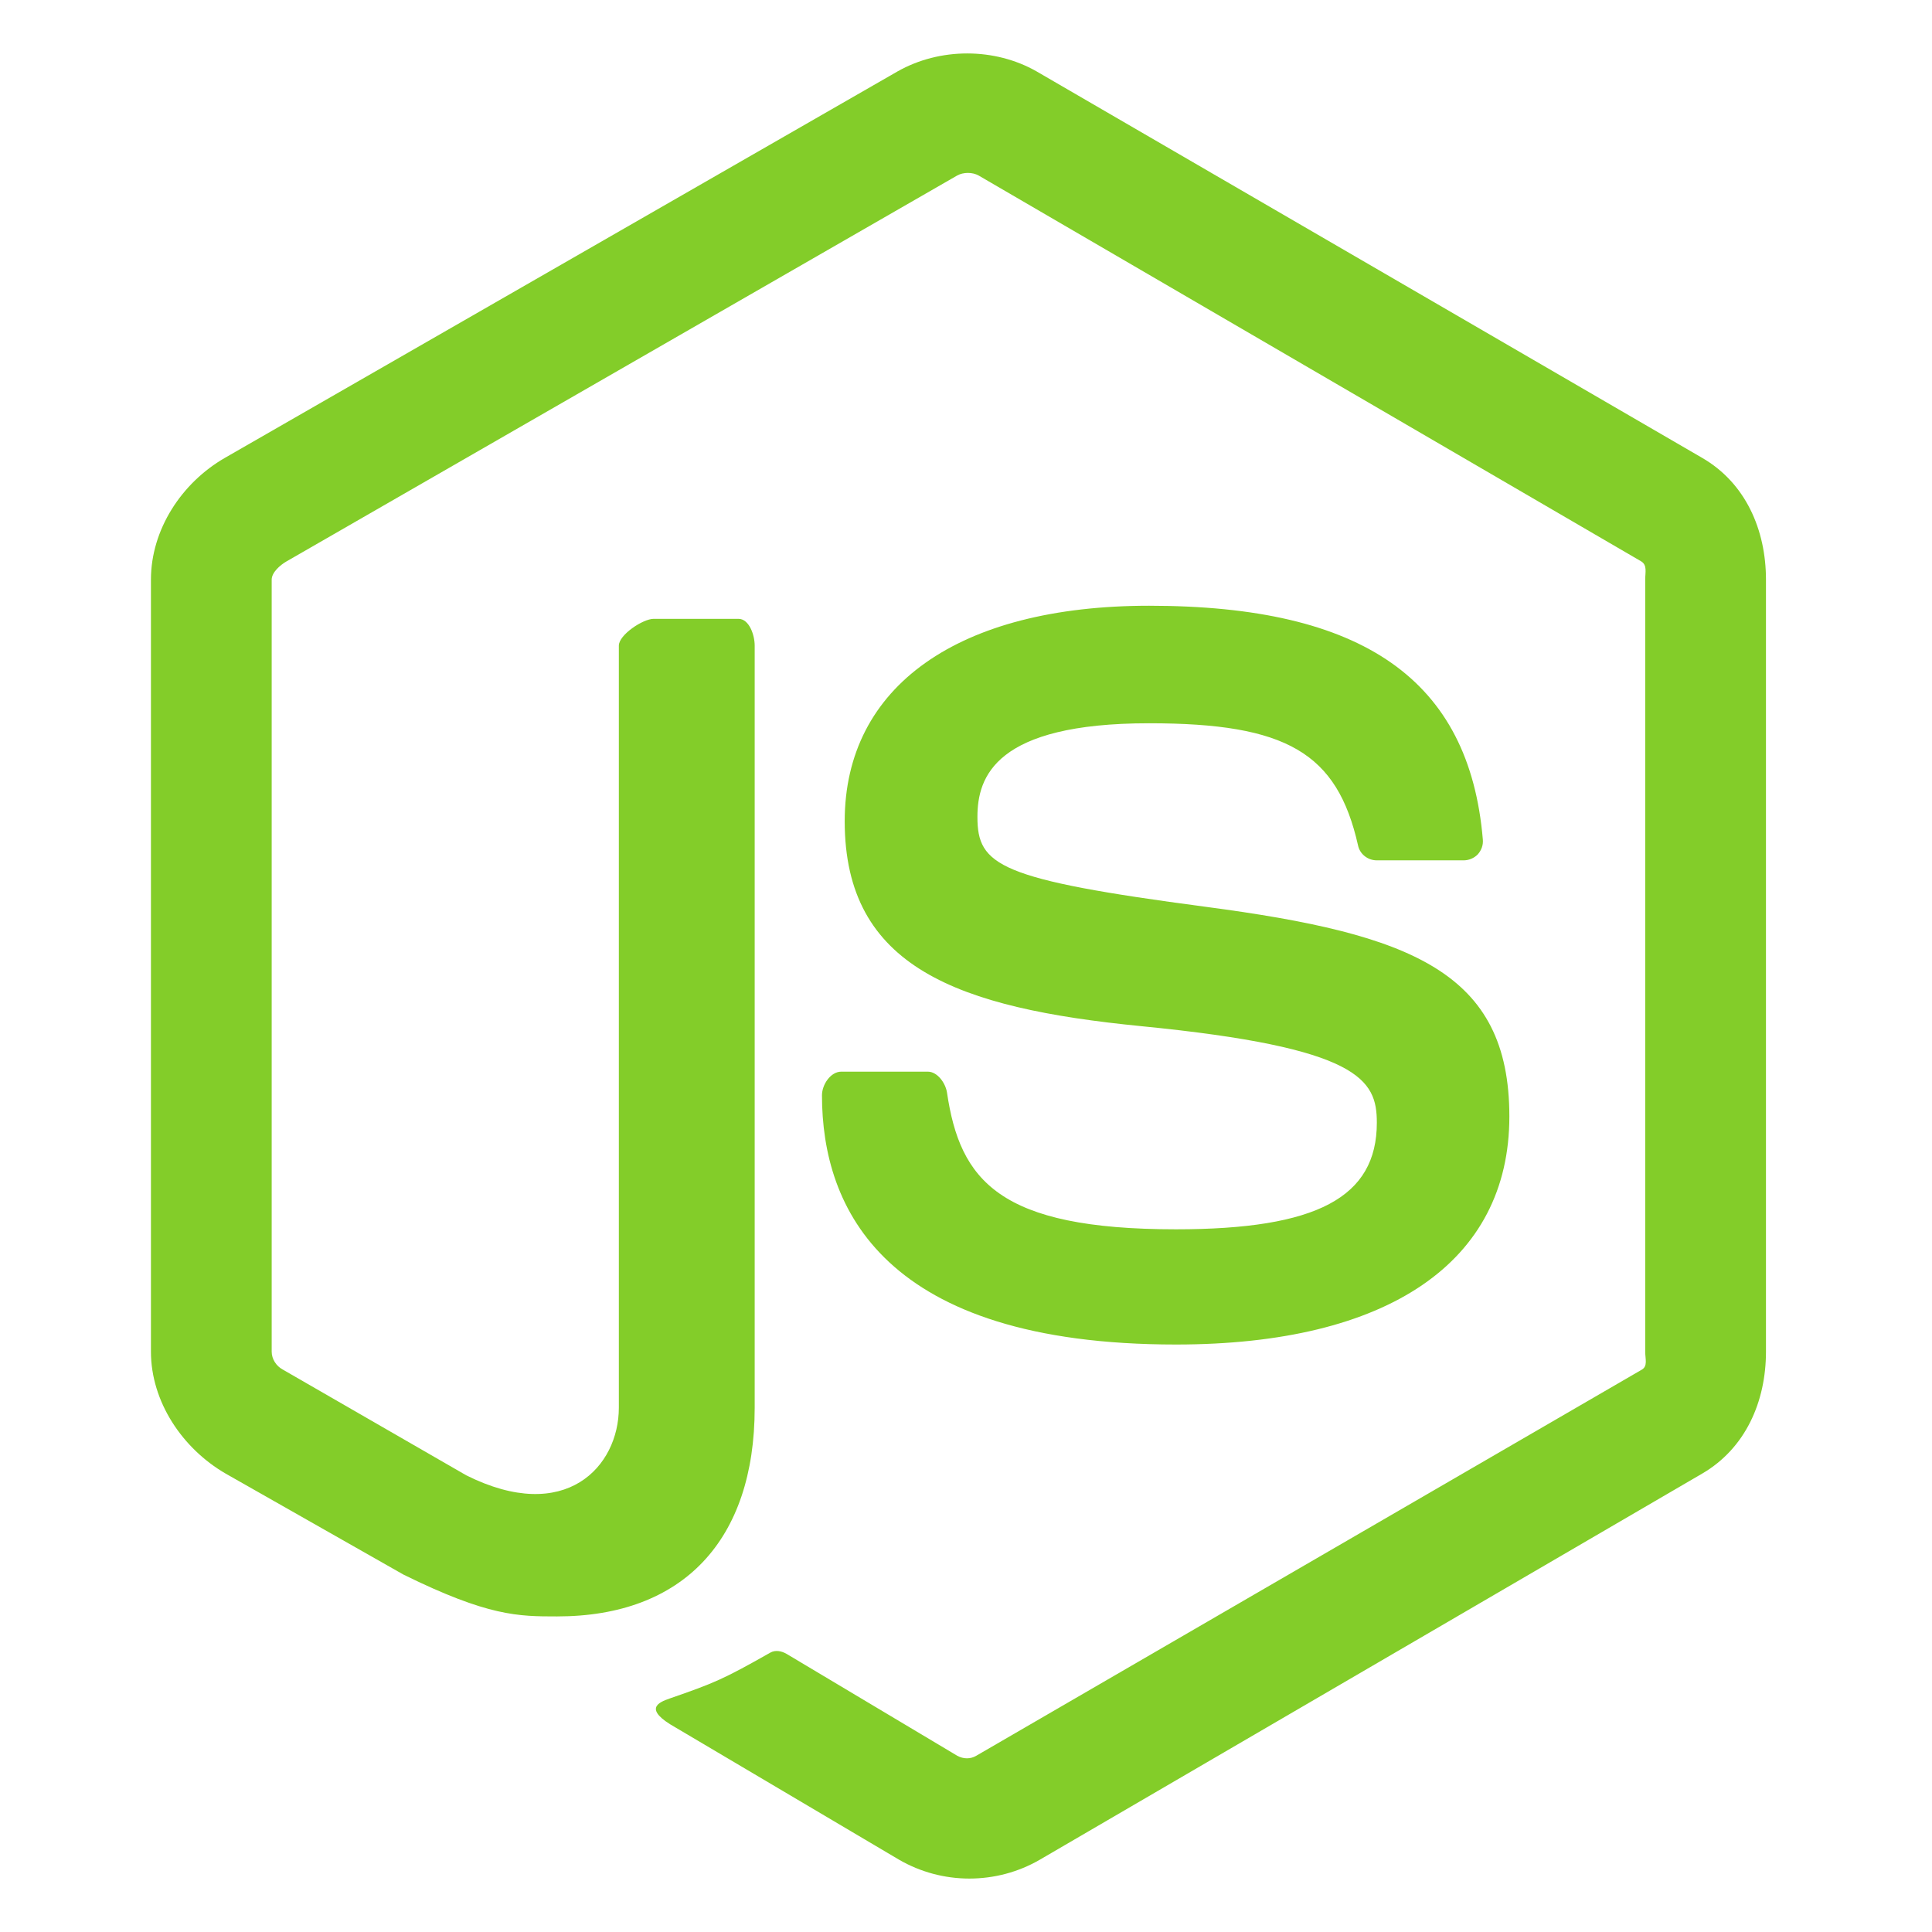
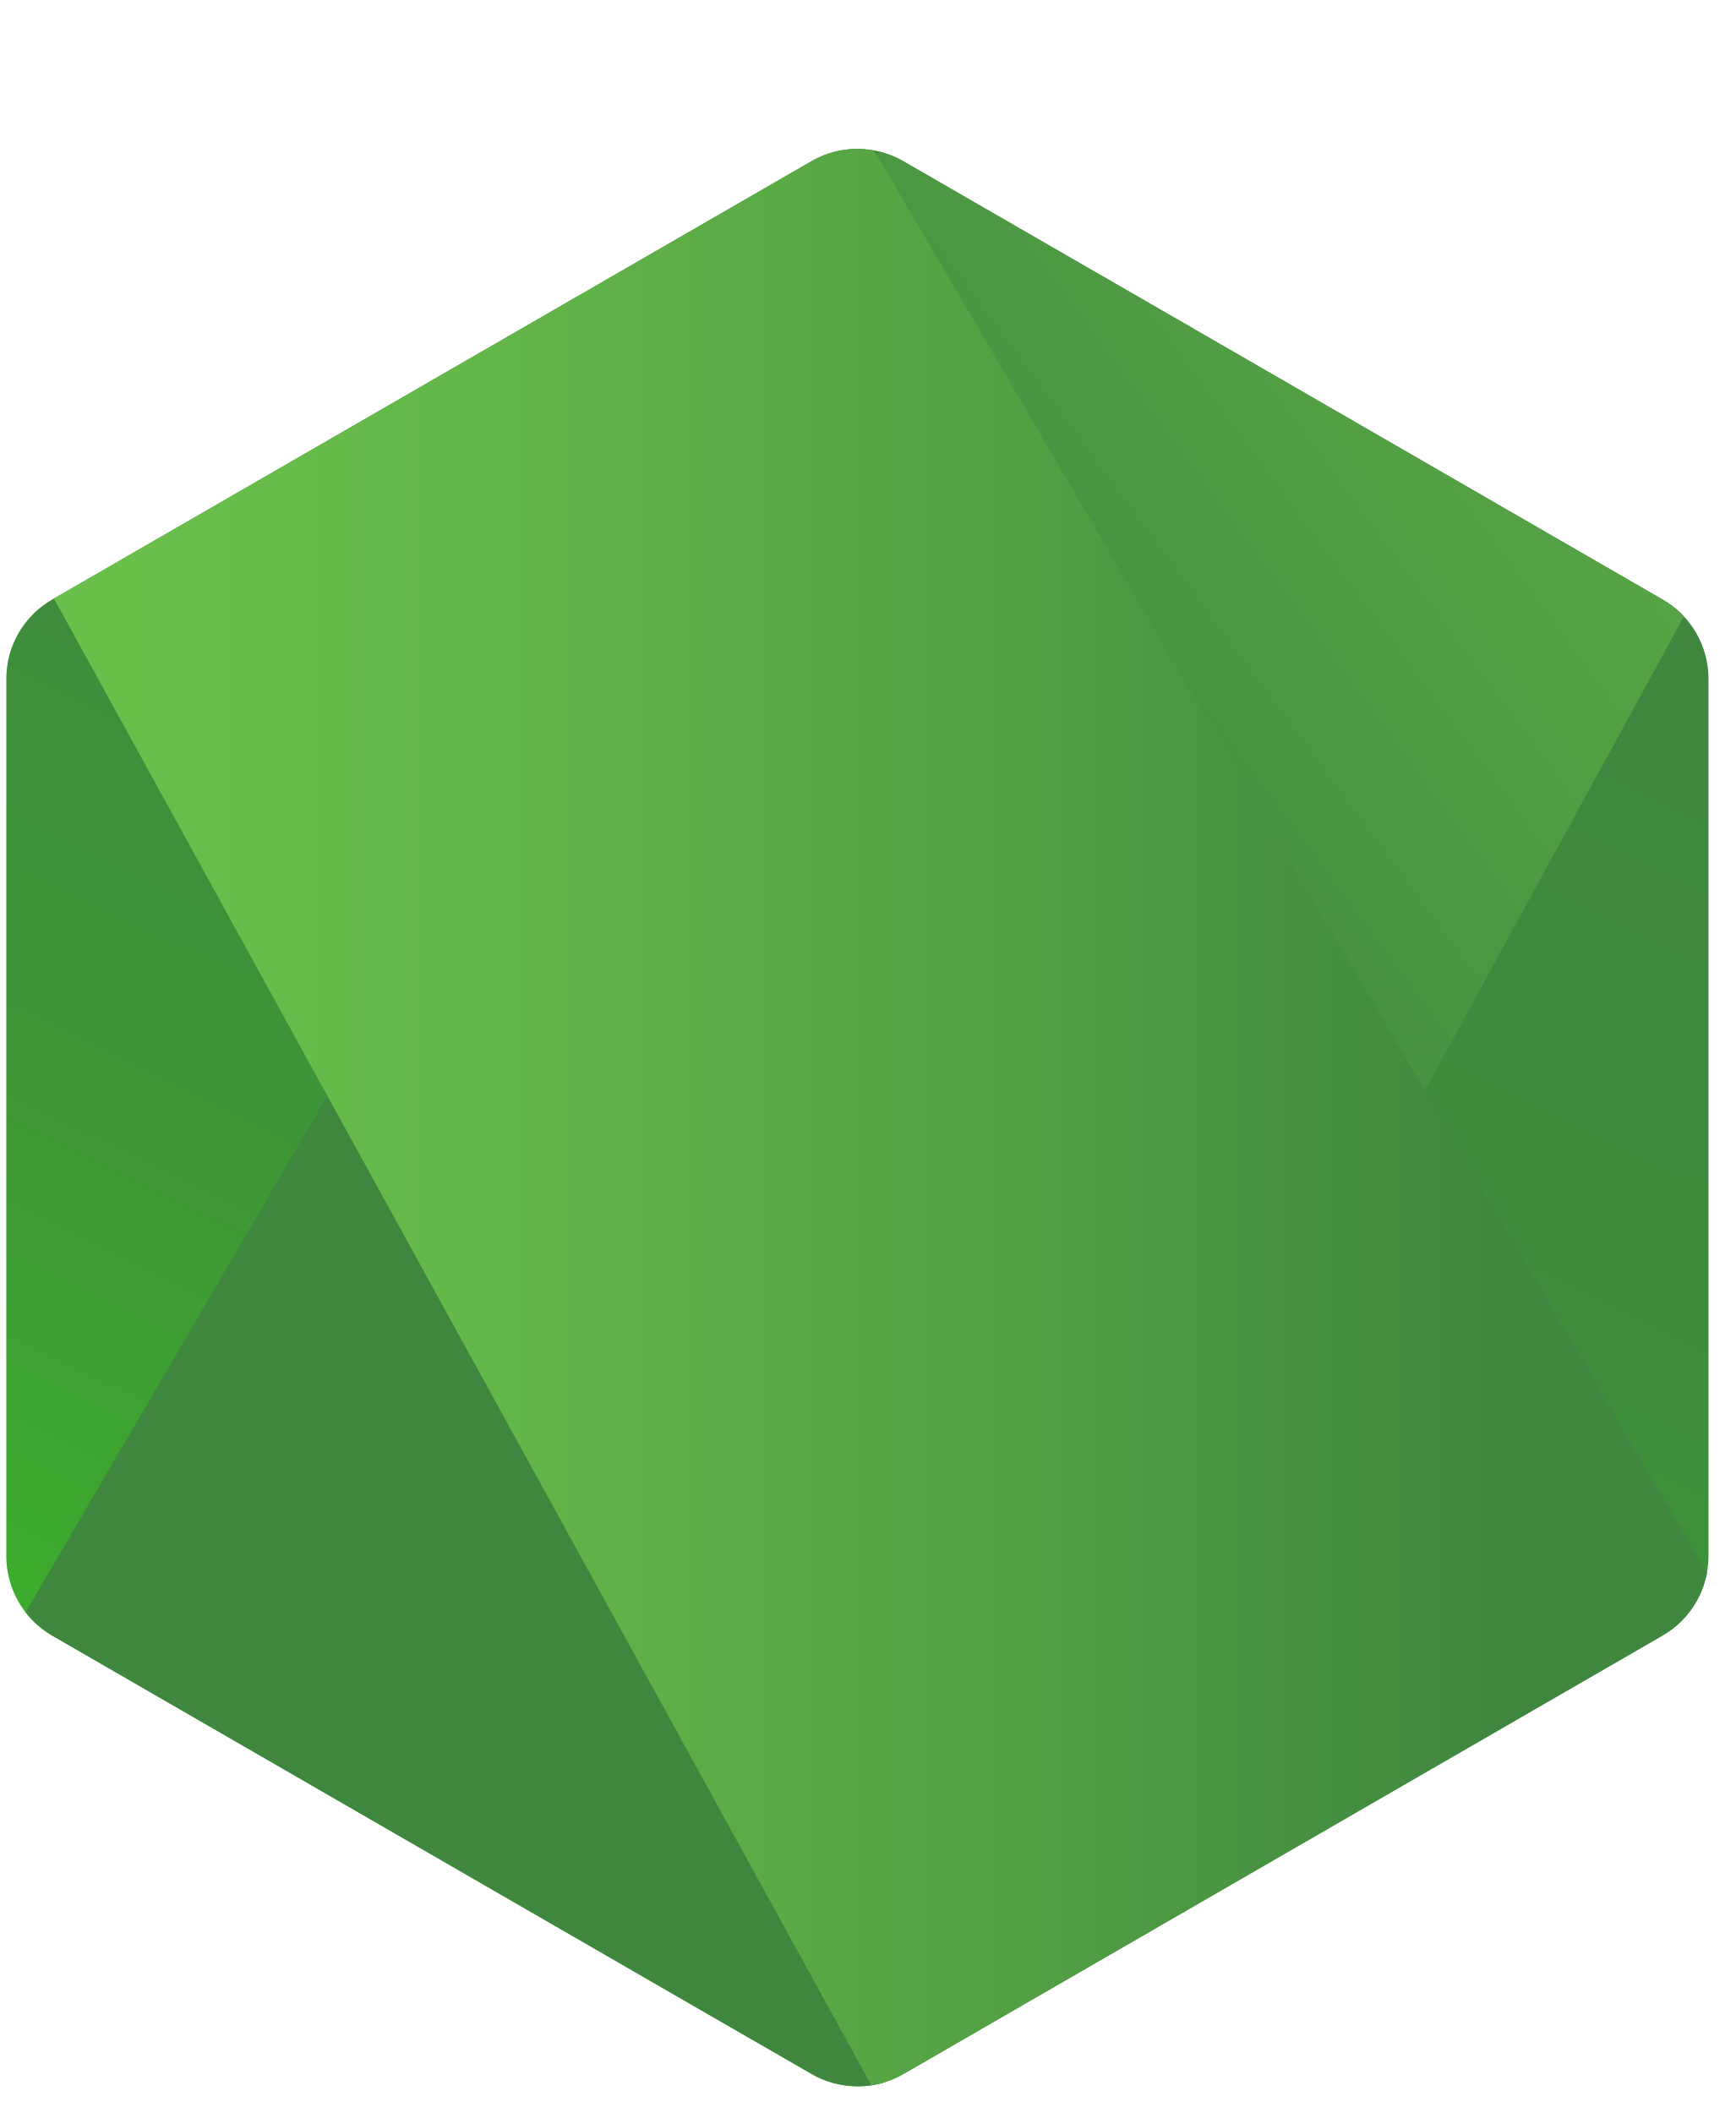
- <svg xmlns="http://www.w3.org/2000/svg" viewBox="0 0 128 128">
-   <path fill="#83CD29" d="M112.771 30.334L68.674 4.729c-2.781-1.584-6.402-1.584-9.205 0L14.901 30.334C12.031 31.985 10 35.088 10 38.407v51.142c0 3.319 2.084 6.423 4.954 8.083l11.775 6.688c5.628 2.772 7.617 2.772 10.178 2.772 8.333 0 13.093-5.039 13.093-13.828v-50.49c0-.713-.371-1.774-1.071-1.774h-5.623C42.594 41 41 42.061 41 42.773v50.49c0 3.896-3.524 7.773-10.11 4.48L18.723 90.73c-.424-.23-.723-.693-.723-1.181V38.407c0-.482.555-.966.982-1.213l44.424-25.561c.415-.235 1.025-.235 1.439 0l43.882 25.555c.42.253.272.722.272 1.219v51.142c0 .488.183.963-.232 1.198l-44.086 25.576c-.378.227-.847.227-1.261 0l-11.307-6.749c-.341-.198-.746-.269-1.073-.086-3.146 1.783-3.726 2.02-6.677 3.043-.726.253-1.797.692.41 1.929l14.798 8.754a9.294 9.294 0 004.647 1.246c1.642 0 3.25-.426 4.667-1.246l43.885-25.582c2.87-1.672 4.23-4.764 4.23-8.083V38.407c0-3.319-1.36-6.414-4.229-8.073zM77.91 81.445c-11.726 0-14.309-3.235-15.17-9.066-.1-.628-.633-1.379-1.272-1.379h-5.731c-.709 0-1.279.86-1.279 1.566 0 7.466 4.059 16.512 23.453 16.512 14.039 0 22.088-5.455 22.088-15.109 0-9.572-6.467-12.084-20.082-13.886-13.762-1.819-15.16-2.738-15.16-5.962 0-2.658 1.184-6.203 11.374-6.203 9.105 0 12.461 1.954 13.842 8.091.118.577.645.991 1.24.991h5.754c.354 0 .692-.143.94-.396.24-.272.367-.613.335-.979-.891-10.568-7.912-15.493-22.112-15.493-12.631 0-20.166 5.334-20.166 14.275 0 9.698 7.497 12.378 19.622 13.577 14.505 1.422 15.633 3.542 15.633 6.395 0 4.955-3.978 7.066-13.309 7.066z" />
+ <svg xmlns="http://www.w3.org/2000/svg" xmlns:xlink="http://www.w3.org/1999/xlink" viewBox="0 0 96.28 117.23">
+   <defs>
+     <style>.cls-1,.cls-2{fill:url(#linear-gradient);}.cls-1{clip-rule:evenodd;}.cls-2{fill-rule:evenodd;}.cls-3{clip-path:url(#clip-path);}.cls-4{fill:none;}.cls-5{fill:url(#linear-gradient-3);}.cls-6{fill:url(#linear-gradient-4);}.cls-7{fill:url(#linear-gradient-5);}.cls-8{fill:url(#linear-gradient-6);}.cls-9{fill:url(#linear-gradient-7);}.cls-10{fill:url(#linear-gradient-8);}</style>
+     <linearGradient id="linear-gradient" x1="64.35" y1="18.79" x2="26.28" y2="96.44" gradientUnits="userSpaceOnUse">
+       <stop offset="0" stop-color="#3f873f" />
+       <stop offset="0.33" stop-color="#3f8b3d" />
+       <stop offset="0.64" stop-color="#3e9637" />
+       <stop offset="0.93" stop-color="#3da92e" />
+       <stop offset="1" stop-color="#3dae2b" />
+     </linearGradient>
+     <clipPath id="clip-path" transform="translate(0.35 8.26)">
+       <path class="cls-1" d="M49.77.68a5.09,5.09,0,0,0-5.09,0L2.55,25A5.06,5.06,0,0,0,0,29.4V78.07a5.1,5.1,0,0,0,2.54,4.41l42.14,24.33a5.09,5.09,0,0,0,5.09,0L91.89,82.48a5.09,5.09,0,0,0,2.55-4.41V29.4A5.06,5.06,0,0,0,91.89,25Z" />
+     </clipPath>
+     <linearGradient id="linear-gradient-3" x1="40.8" y1="59.43" x2="147.61" y2="-19.49" gradientUnits="userSpaceOnUse">
+       <stop offset="0.14" stop-color="#3f873f" />
+       <stop offset="0.4" stop-color="#529f44" />
+       <stop offset="0.71" stop-color="#63b649" />
+       <stop offset="0.91" stop-color="#6abf4b" />
+     </linearGradient>
+     <linearGradient id="linear-gradient-4" x1="-1.14" y1="0.17" x2="96.28" y2="0.17" gradientUnits="userSpaceOnUse">
+       <stop offset="0.09" stop-color="#6abf4b" />
+       <stop offset="0.29" stop-color="#63b649" />
+       <stop offset="0.6" stop-color="#529f44" />
+       <stop offset="0.86" stop-color="#3f873f" />
+     </linearGradient>
+     <linearGradient id="linear-gradient-5" x1="-1.49" y1="53.73" x2="95.93" y2="53.73" xlink:href="#linear-gradient-4" />
+     <linearGradient id="linear-gradient-6" x1="-1.14" y1="89.79" x2="96.28" y2="89.79" xlink:href="#linear-gradient-4" />
+     <linearGradient id="linear-gradient-7" x1="-1.49" y1="94.11" x2="95.93" y2="94.11" xlink:href="#linear-gradient-4" />
+     <linearGradient id="linear-gradient-8" x1="110.12" y1="16.49" x2="50.04" y2="139.05" xlink:href="#linear-gradient" />
+   </defs>
+   <g id="图层_2" data-name="图层 2">
+     <g id="Layer_1" data-name="Layer 1">
+       <path class="cls-2" d="M49.77.68a5.09,5.09,0,0,0-5.09,0L2.55,25A5.06,5.06,0,0,0,0,29.4V78.07a5.1,5.1,0,0,0,2.54,4.41l42.14,24.33a5.09,5.09,0,0,0,5.09,0L91.89,82.48a5.09,5.09,0,0,0,2.55-4.41V29.4A5.06,5.06,0,0,0,91.89,25Z" transform="translate(0.35 8.26)" />
+       <g class="cls-3">
+         <path class="cls-4" d="M44.59.68,2.37,25A5.22,5.22,0,0,0-.35,29.4V78.07A4.93,4.93,0,0,0,1,81.31L48.4.16A5.14,5.14,0,0,0,44.59.68Z" transform="translate(0.35 8.26)" />
+         <path class="cls-4" d="M48.63,107.3a4.74,4.74,0,0,0,1.19-.49L92,82.48a5.2,5.2,0,0,0,2.65-4.41V29.4a5,5,0,0,0-1.54-3.53Z" transform="translate(0.35 8.26)" />
+         <path class="cls-5" d="M92,25,49.72.68A4.84,4.84,0,0,0,48.4.16L1,81.31a5.91,5.91,0,0,0,1.42,1.17L44.7,106.81a5.16,5.16,0,0,0,3.93.49L93.11,25.87A5.38,5.38,0,0,0,92,25Z" transform="translate(0.35 8.26)" />
+         <path class="cls-4" d="M94.65,78.07V29.4A5.18,5.18,0,0,0,92,25L49.72.68A5.08,5.08,0,0,0,48.17.11L94.49,79.24A4.59,4.59,0,0,0,94.65,78.07Z" transform="translate(0.35 8.26)" />
+         <path class="cls-4" d="M2.37,25A5.22,5.22,0,0,0-.35,29.4V78.07a5.28,5.28,0,0,0,2.73,4.41L44.7,106.81a5.12,5.12,0,0,0,3.26.63L2.62,24.85Z" transform="translate(0.35 8.26)" />
+         <polygon class="cls-6" points="43.63 0 43.05 0.33 43.82 0.33 43.63 0" />
+         <path class="cls-7" d="M92,82.48a5.32,5.32,0,0,0,2.49-3.24L48.17.11a5.15,5.15,0,0,0-3.58.57l-42,24.17L48,107.44a5,5,0,0,0,1.86-.63Z" transform="translate(0.35 8.26)" />
+         <polygon class="cls-8" points="96.28 89.95 96 89.47 96 90.11 96.28 89.95" />
+         <path class="cls-9" d="M92,82.48,49.82,106.81a5,5,0,0,1-1.86.63L48.8,109,95.65,81.86v-.64l-1.16-2A5.32,5.32,0,0,1,92,82.48Z" transform="translate(0.35 8.26)" />
+         <path class="cls-10" d="M92,82.48,49.82,106.81a5,5,0,0,1-1.86.63L48.8,109,95.65,81.86v-.64l-1.16-2A5.32,5.32,0,0,1,92,82.48Z" transform="translate(0.35 8.26)" />
+       </g>
+     </g>
+   </g>
</svg>
